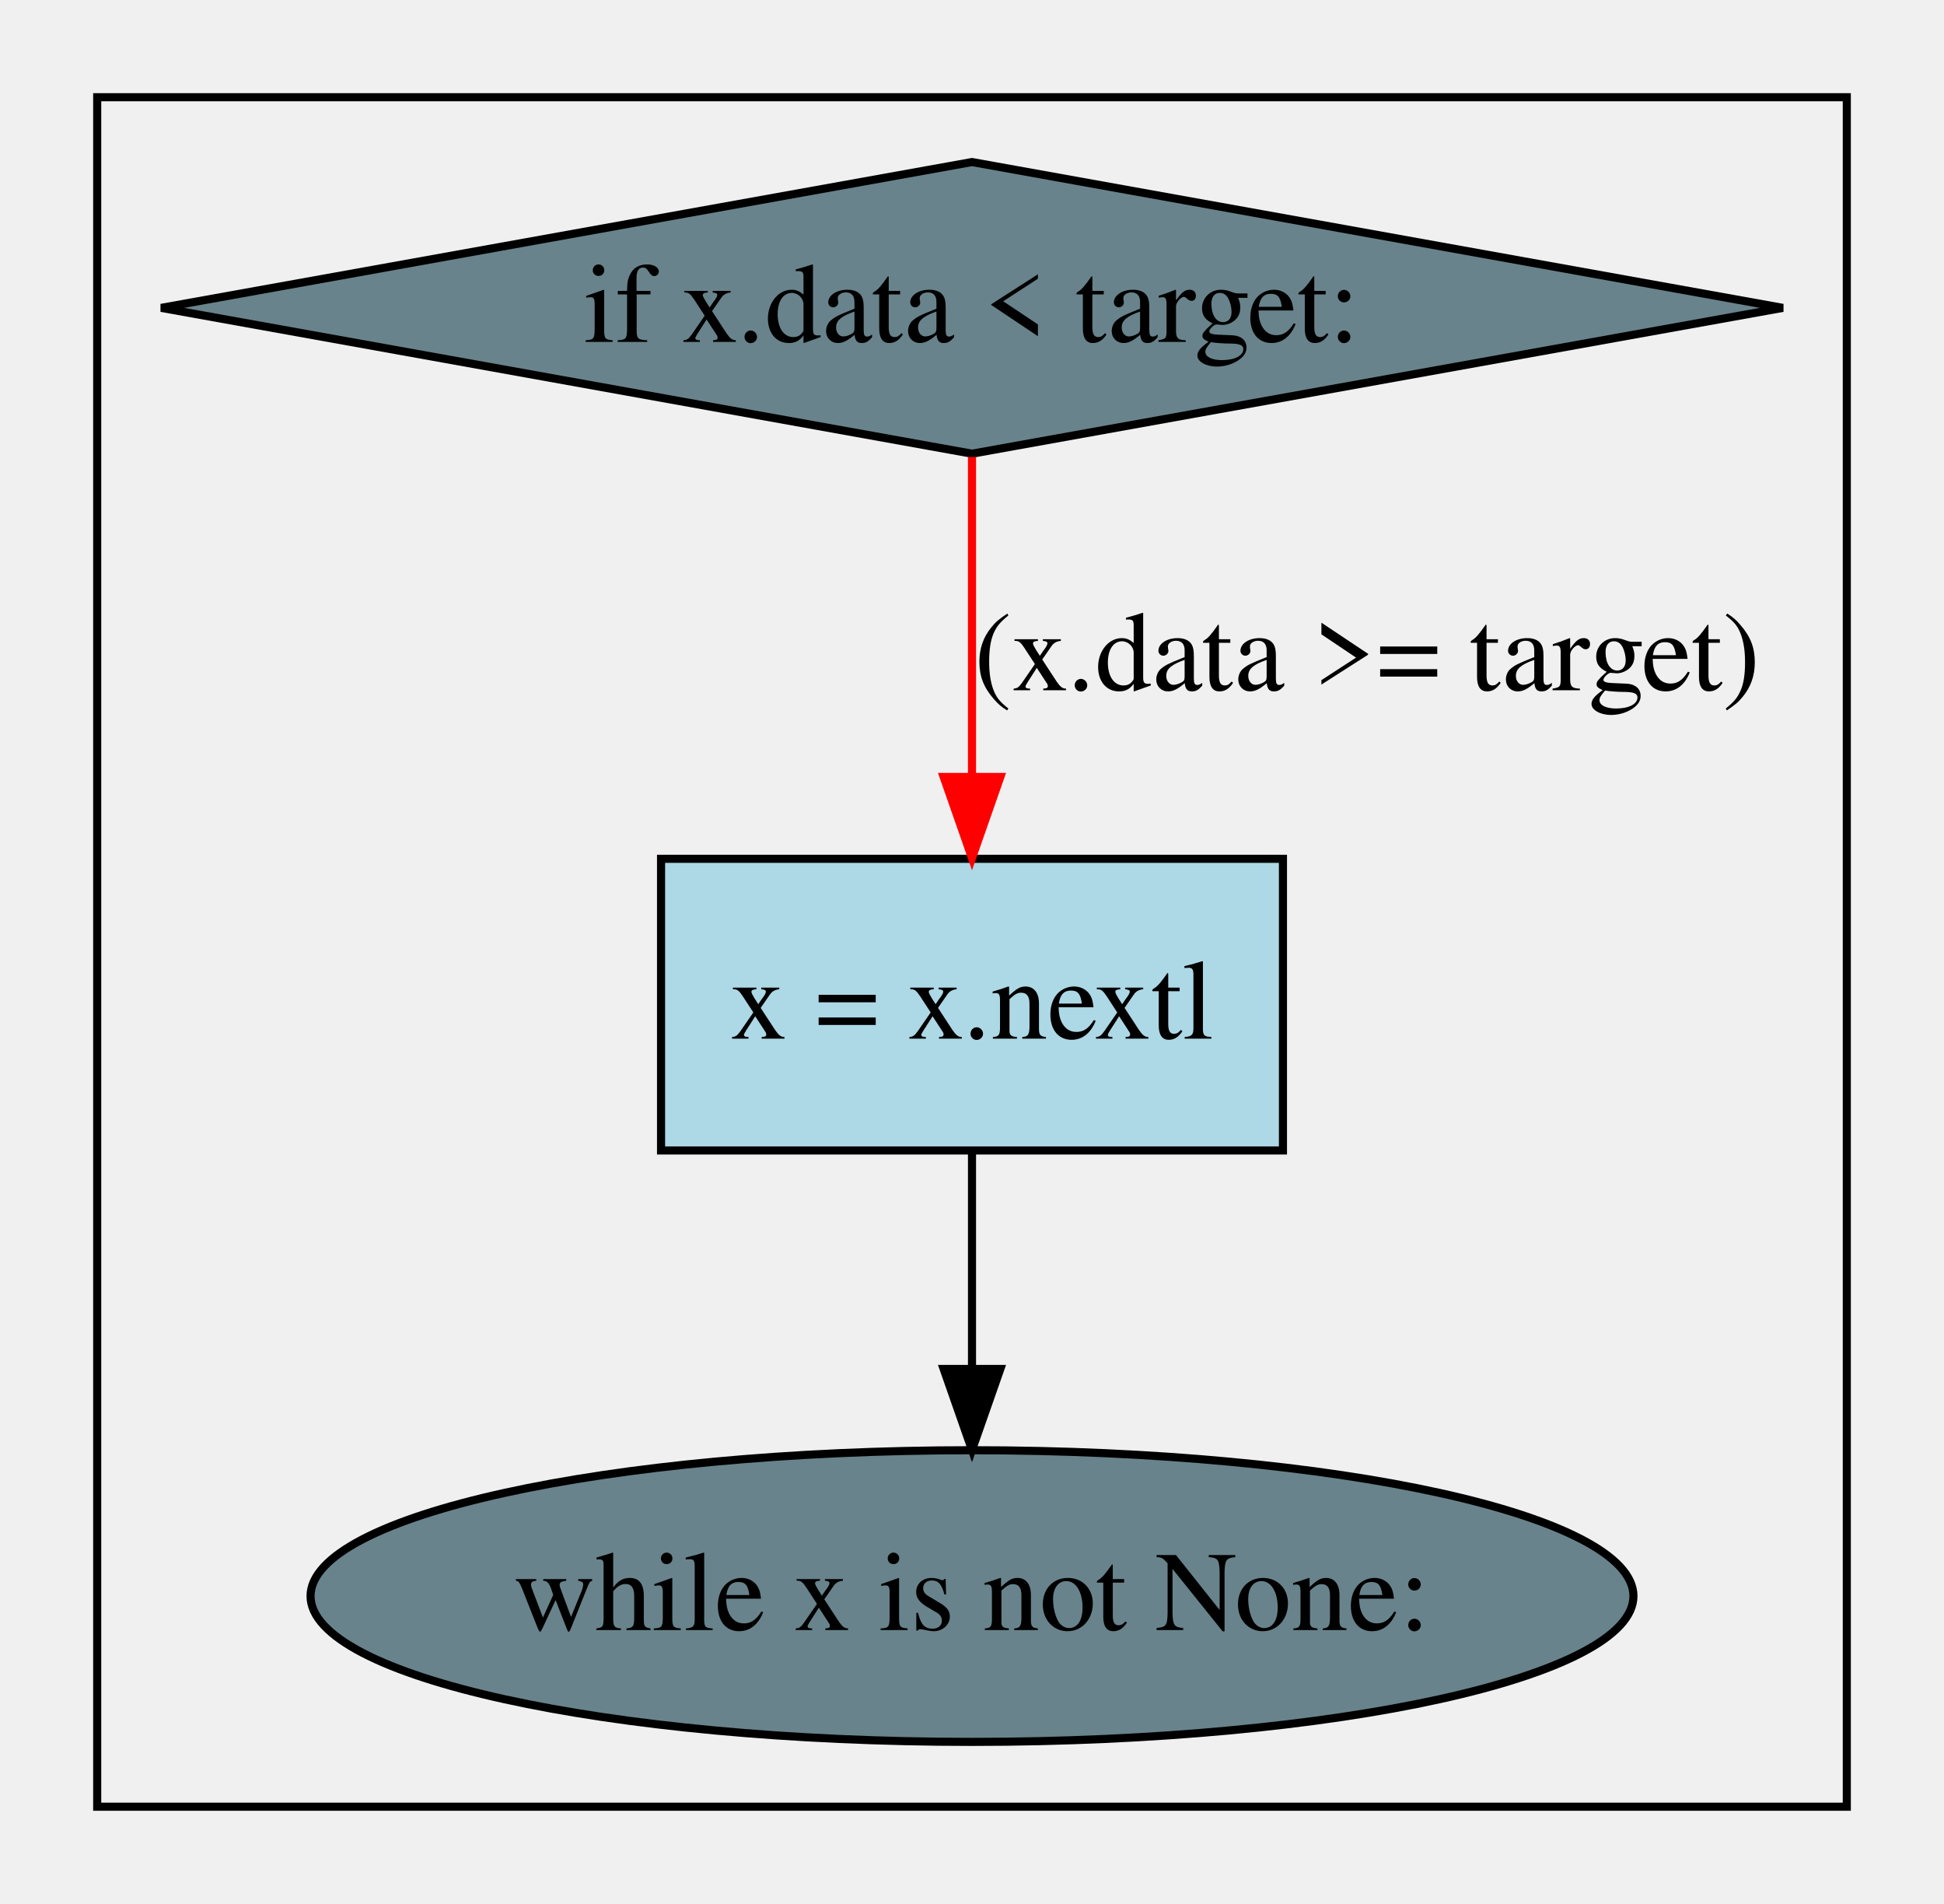
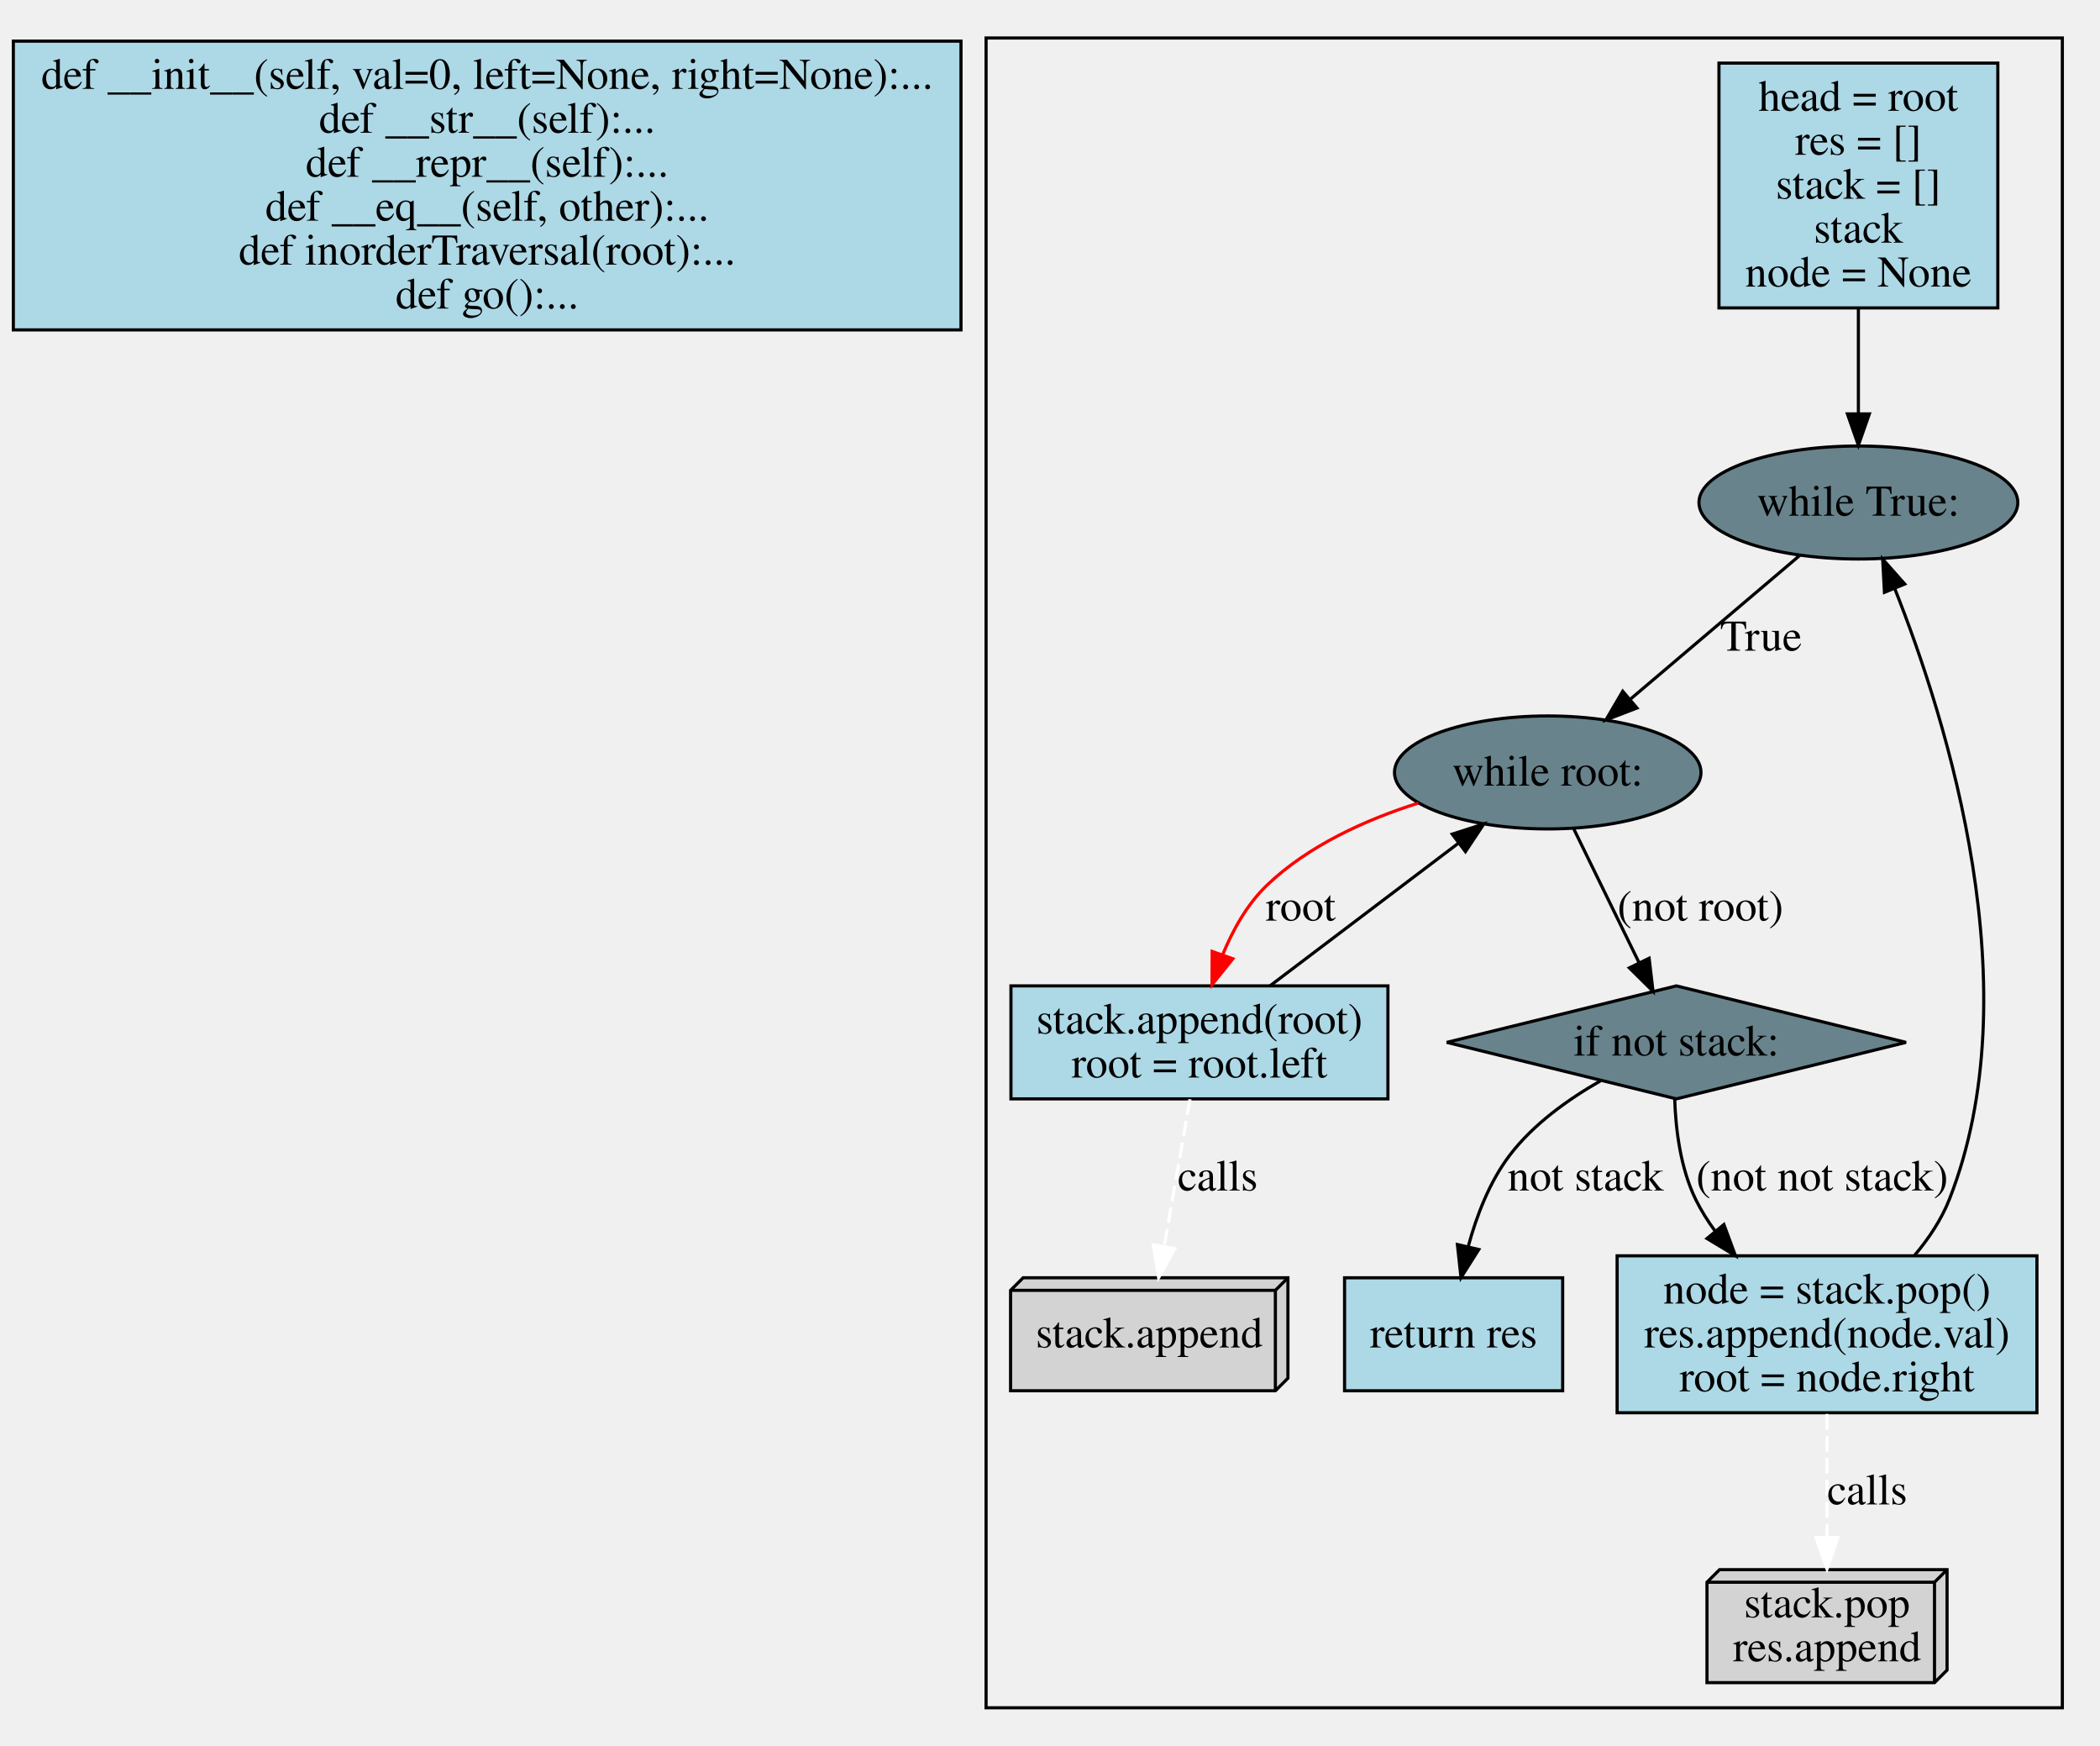
- <svg xmlns="http://www.w3.org/2000/svg" width="240pt" height="235pt" viewBox="0.00 0.00 240.00 235.00">
-   <g id="graph0" class="graph" transform="scale(1 1) rotate(0) translate(4 231)">
+ <svg xmlns="http://www.w3.org/2000/svg" width="669pt" height="556pt" viewBox="0.00 0.00 669.25 556.00">
+   <g id="graph0" class="graph" transform="scale(1 1) rotate(0) translate(4 552)">
    <g id="clust1" class="cluster">
-       <polygon fill="transparent" stroke="black" points="8,-8 8,-219 224,-219 224,-8 8,-8" />
+       <polygon fill="transparent" stroke="black" points="310.25,-8 310.25,-540 653.25,-540 653.25,-8 310.25,-8" />
    </g>
    <g id="node1" class="node">
-       <ellipse fill="#68838b" stroke="black" cx="116" cy="-34" rx="81.66" ry="18" />
-       <text text-anchor="middle" x="116" y="-29.8" font-family="Times,serif" font-size="14.00">while x is not None:</text>
+       <polygon fill="lightblue" stroke="black" points="302.26,-539 0.25,-539 0.25,-447 302.26,-447 302.26,-539" />
+       <text text-anchor="middle" x="151.25" y="-523.8" font-family="Times,serif" font-size="14.00">def __init__(self, val=0, left=None, right=None):...</text>
+       <text text-anchor="middle" x="151.25" y="-509.8" font-family="Times,serif" font-size="14.00">def __str__(self):...</text>
+       <text text-anchor="middle" x="151.25" y="-495.8" font-family="Times,serif" font-size="14.00">def __repr__(self):...</text>
+       <text text-anchor="middle" x="151.25" y="-481.8" font-family="Times,serif" font-size="14.00">def __eq__(self, other):...</text>
+       <text text-anchor="middle" x="151.25" y="-467.8" font-family="Times,serif" font-size="14.00">def inorderTraversal(root):...</text>
+       <text text-anchor="middle" x="151.25" y="-453.8" font-family="Times,serif" font-size="14.00">def go():...</text>
    </g>
    <g id="node2" class="node">
-       <polygon fill="#68838b" stroke="black" points="116,-211 15.9,-193 116,-175 216.1,-193 116,-211" />
-       <text text-anchor="middle" x="116" y="-188.8" font-family="Times,serif" font-size="14.00">if x.data &lt; target:</text>
+       <polygon fill="lightblue" stroke="black" points="632.69,-532 543.82,-532 543.82,-454 632.69,-454 632.69,-532" />
+       <text text-anchor="middle" x="588.25" y="-516.8" font-family="Times,serif" font-size="14.00">head = root</text>
+       <text text-anchor="middle" x="588.25" y="-502.8" font-family="Times,serif" font-size="14.00">res = []</text>
+       <text text-anchor="middle" x="588.25" y="-488.8" font-family="Times,serif" font-size="14.00">stack = []</text>
+       <text text-anchor="middle" x="588.25" y="-474.8" font-family="Times,serif" font-size="14.00">stack</text>
+       <text text-anchor="middle" x="588.25" y="-460.8" font-family="Times,serif" font-size="14.00">node = None</text>
    </g>
    <g id="node3" class="node">
-       <polygon fill="lightblue" stroke="black" points="154.39,-125 77.61,-125 77.61,-89 154.39,-89 154.39,-125" />
-       <text text-anchor="middle" x="116" y="-102.8" font-family="Times,serif" font-size="14.00">x = x.nextl</text>
+       <ellipse fill="#68838b" stroke="black" cx="588.25" cy="-392" rx="50.81" ry="18" />
+       <text text-anchor="middle" x="588.25" y="-387.8" font-family="Times,serif" font-size="14.00">while True:</text>
+     </g>
+     <g id="edge10" class="edge">
+       <path fill="none" stroke="black" d="M588.25,-453.72C588.25,-442.58 588.25,-430.63 588.25,-420.31" />
+       <polygon fill="black" stroke="black" points="591.75,-420.24 588.25,-410.24 584.75,-420.24 591.75,-420.24" />
+     </g>
+     <g id="node4" class="node">
+       <ellipse fill="#68838b" stroke="black" cx="489.25" cy="-306" rx="48.84" ry="18" />
+       <text text-anchor="middle" x="489.25" y="-301.8" font-family="Times,serif" font-size="14.00">while root:</text>
+     </g>
+     <g id="edge9" class="edge">
+       <path fill="none" stroke="black" d="M569.63,-375.2C554.42,-362.29 532.73,-343.89 515.72,-329.46" />
+       <polygon fill="black" stroke="black" points="517.68,-326.53 507.79,-322.73 513.15,-331.87 517.68,-326.53" />
+       <text text-anchor="middle" x="557.23" y="-344.8" font-family="Times,serif" font-size="14.00">True</text>
+     </g>
+     <g id="curr_block" class="node">
+       <polygon fill="lightblue" stroke="black" points="438.32,-238 318.18,-238 318.18,-202 438.32,-202 438.32,-238" />
+       <text text-anchor="middle" x="378.25" y="-222.8" font-family="Times,serif" font-size="14.00">stack.append(root)</text>
+       <text text-anchor="middle" x="378.25" y="-208.8" font-family="Times,serif" font-size="14.00">root = root.left</text>
+     </g>
+     <g id="curr_link" class="edge">
+       <path fill="none" stroke="red" d="M448.02,-296.25C431.34,-290.97 412.94,-282.72 399.7,-270 393.42,-263.96 388.86,-255.77 385.6,-247.81" />
+       <polygon fill="red" stroke="red" points="388.9,-246.63 382.25,-238.37 382.3,-248.97 388.9,-246.63" />
+       <text text-anchor="middle" x="410.53" y="-258.8" font-family="Times,serif" font-size="14.00">root</text>
+     </g>
+     <g id="node7" class="node">
+       <polygon fill="#68838b" stroke="black" points="530.25,-238 457.08,-220 530.25,-202 603.43,-220 530.25,-238" />
+       <text text-anchor="middle" x="530.25" y="-215.8" font-family="Times,serif" font-size="14.00">if not stack:</text>
+     </g>
+     <g id="edge8" class="edge">
+       <path fill="none" stroke="black" d="M497.55,-288C503.5,-275.81 511.61,-259.2 518.26,-245.57" />
+       <polygon fill="black" stroke="black" points="521.56,-246.8 522.8,-236.28 515.26,-243.73 521.56,-246.8" />
+       <text text-anchor="middle" x="537.89" y="-258.8" font-family="Times,serif" font-size="14.00">(not root)</text>
    </g>
    <g id="edge2" class="edge">
-       <path fill="none" stroke="red" d="M116,-174.6C116,-163.26 116,-148.23 116,-135.32" />
-       <polygon fill="red" stroke="red" points="119.5,-135.1 116,-125.1 112.5,-135.1 119.5,-135.1" />
-       <text text-anchor="middle" x="164.78" y="-145.8" font-family="Times,serif" font-size="14.00">(x.data &gt;= target)</text>
+       <path fill="none" stroke="black" d="M400.77,-238.04C418.08,-251.14 442.1,-269.32 460.75,-283.43" />
+       <polygon fill="black" stroke="black" points="458.81,-286.35 468.89,-289.59 463.03,-280.77 458.81,-286.35" />
+     </g>
+     <g id="node6" class="node">
+       <polygon fill="lightgrey" stroke="black" points="406.45,-145 322.06,-145 318.06,-141 318.06,-109 402.45,-109 406.45,-113 406.45,-145" />
+       <polyline fill="none" stroke="black" points="402.45,-141 318.06,-141 " />
+       <polyline fill="none" stroke="black" points="402.45,-141 402.45,-109 " />
+       <polyline fill="none" stroke="black" points="402.45,-141 406.45,-145 " />
+       <text text-anchor="middle" x="362.25" y="-122.8" font-family="Times,serif" font-size="14.00">stack.append</text>
    </g>
    <g id="edge1" class="edge">
-       <path fill="none" stroke="black" d="M116,-88.81C116,-80.79 116,-71.05 116,-62.07" />
-       <polygon fill="black" stroke="black" points="119.5,-62.03 116,-52.03 112.5,-62.03 119.5,-62.03" />
+       <path fill="none" stroke="white" stroke-dasharray="5,2" d="M375.24,-201.88C372.92,-188.66 369.66,-170.12 366.99,-154.92" />
+       <polygon fill="white" stroke="white" points="370.43,-154.28 365.25,-145.04 363.53,-155.49 370.43,-154.28" />
+       <text text-anchor="middle" x="384.08" y="-172.8" font-family="Times,serif" font-size="14.00">calls</text>
+     </g>
+     <g id="node8" class="node">
+       <polygon fill="lightblue" stroke="black" points="494.01,-145 424.5,-145 424.5,-109 494.01,-109 494.01,-145" />
+       <text text-anchor="middle" x="459.25" y="-122.8" font-family="Times,serif" font-size="14.00">return res</text>
+     </g>
+     <g id="edge4" class="edge">
+       <path fill="none" stroke="black" d="M506.08,-207.75C495.88,-201.94 484.64,-193.95 477.1,-184 470.69,-175.55 466.55,-164.73 463.88,-154.86" />
+       <polygon fill="black" stroke="black" points="467.28,-154.01 461.61,-145.06 460.46,-155.59 467.28,-154.01" />
+       <text text-anchor="middle" x="501.33" y="-172.8" font-family="Times,serif" font-size="14.00">not stack</text>
+     </g>
+     <g id="node9" class="node">
+       <polygon fill="lightblue" stroke="black" points="645.15,-152 511.36,-152 511.36,-102 645.15,-102 645.15,-152" />
+       <text text-anchor="middle" x="578.25" y="-136.8" font-family="Times,serif" font-size="14.00">node = stack.pop()</text>
+       <text text-anchor="middle" x="578.25" y="-122.8" font-family="Times,serif" font-size="14.00">res.append(node.val)</text>
+       <text text-anchor="middle" x="578.25" y="-108.8" font-family="Times,serif" font-size="14.00">root = node.right</text>
+     </g>
+     <g id="edge7" class="edge">
+       <path fill="none" stroke="black" d="M529.71,-201.9C530.04,-192.11 531.57,-179.86 536.38,-170 538.11,-166.46 540.26,-163.04 542.67,-159.78" />
+       <polygon fill="black" stroke="black" points="545.39,-161.97 549.07,-152.04 540,-157.51 545.39,-161.97" />
+       <text text-anchor="middle" x="576.69" y="-172.8" font-family="Times,serif" font-size="14.00">(not not stack)</text>
+     </g>
+     <g id="edge6" class="edge">
+       <path fill="none" stroke="black" d="M606.07,-152.03C610.64,-157.44 614.71,-163.52 617.25,-170 643.38,-236.53 616.71,-322.09 599.83,-364.6" />
+       <polygon fill="black" stroke="black" points="596.55,-363.38 595.99,-373.96 603.02,-366.03 596.55,-363.38" />
+     </g>
+     <g id="node10" class="node">
+       <polygon fill="lightgrey" stroke="black" points="616.51,-52 544,-52 540,-48 540,-16 612.51,-16 616.51,-20 616.51,-52" />
+       <polyline fill="none" stroke="black" points="612.51,-48 540,-48 " />
+       <polyline fill="none" stroke="black" points="612.51,-48 612.51,-16 " />
+       <polyline fill="none" stroke="black" points="612.51,-48 616.51,-52 " />
+       <text text-anchor="middle" x="578.25" y="-36.8" font-family="Times,serif" font-size="14.00">stack.pop</text>
+       <text text-anchor="middle" x="578.25" y="-22.8" font-family="Times,serif" font-size="14.00">res.append</text>
+     </g>
+     <g id="edge5" class="edge">
+       <path fill="none" stroke="white" stroke-dasharray="5,2" d="M578.25,-101.61C578.25,-89.56 578.25,-74.97 578.25,-62.52" />
+       <polygon fill="white" stroke="white" points="581.75,-62.24 578.25,-52.24 574.75,-62.24 581.75,-62.24" />
+       <text text-anchor="middle" x="591.08" y="-72.8" font-family="Times,serif" font-size="14.00">calls</text>
    </g>
  </g>
</svg>
